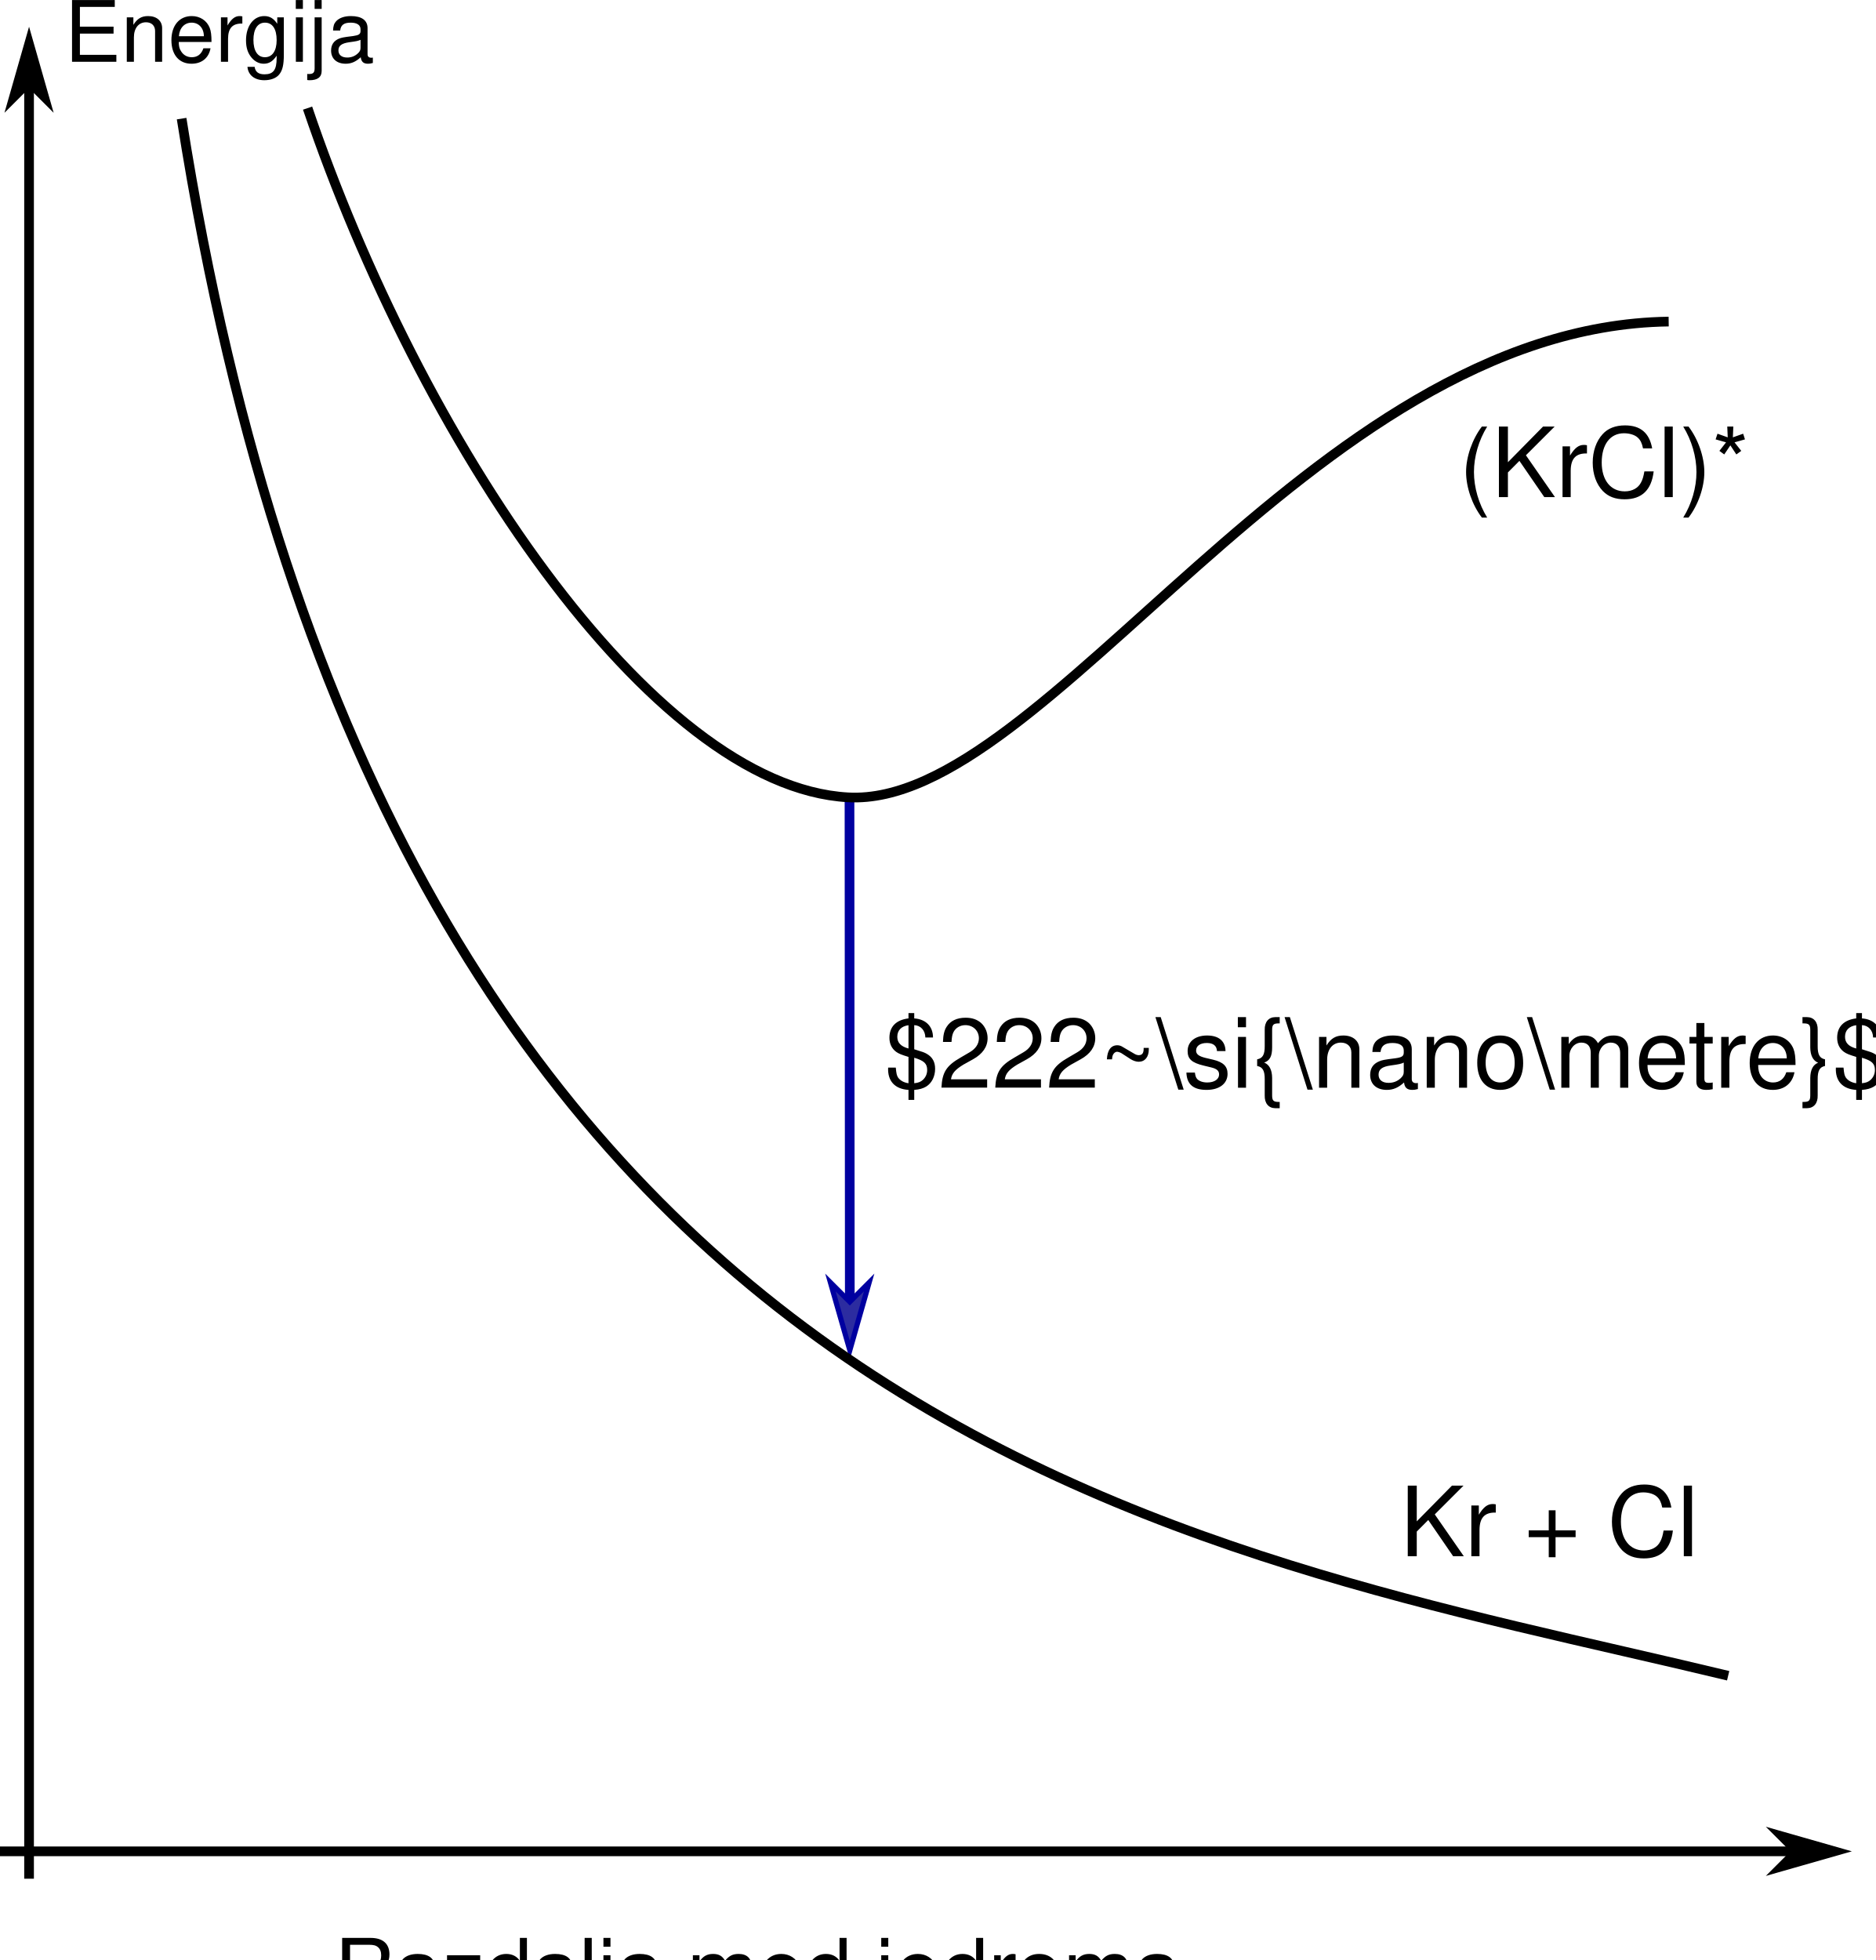
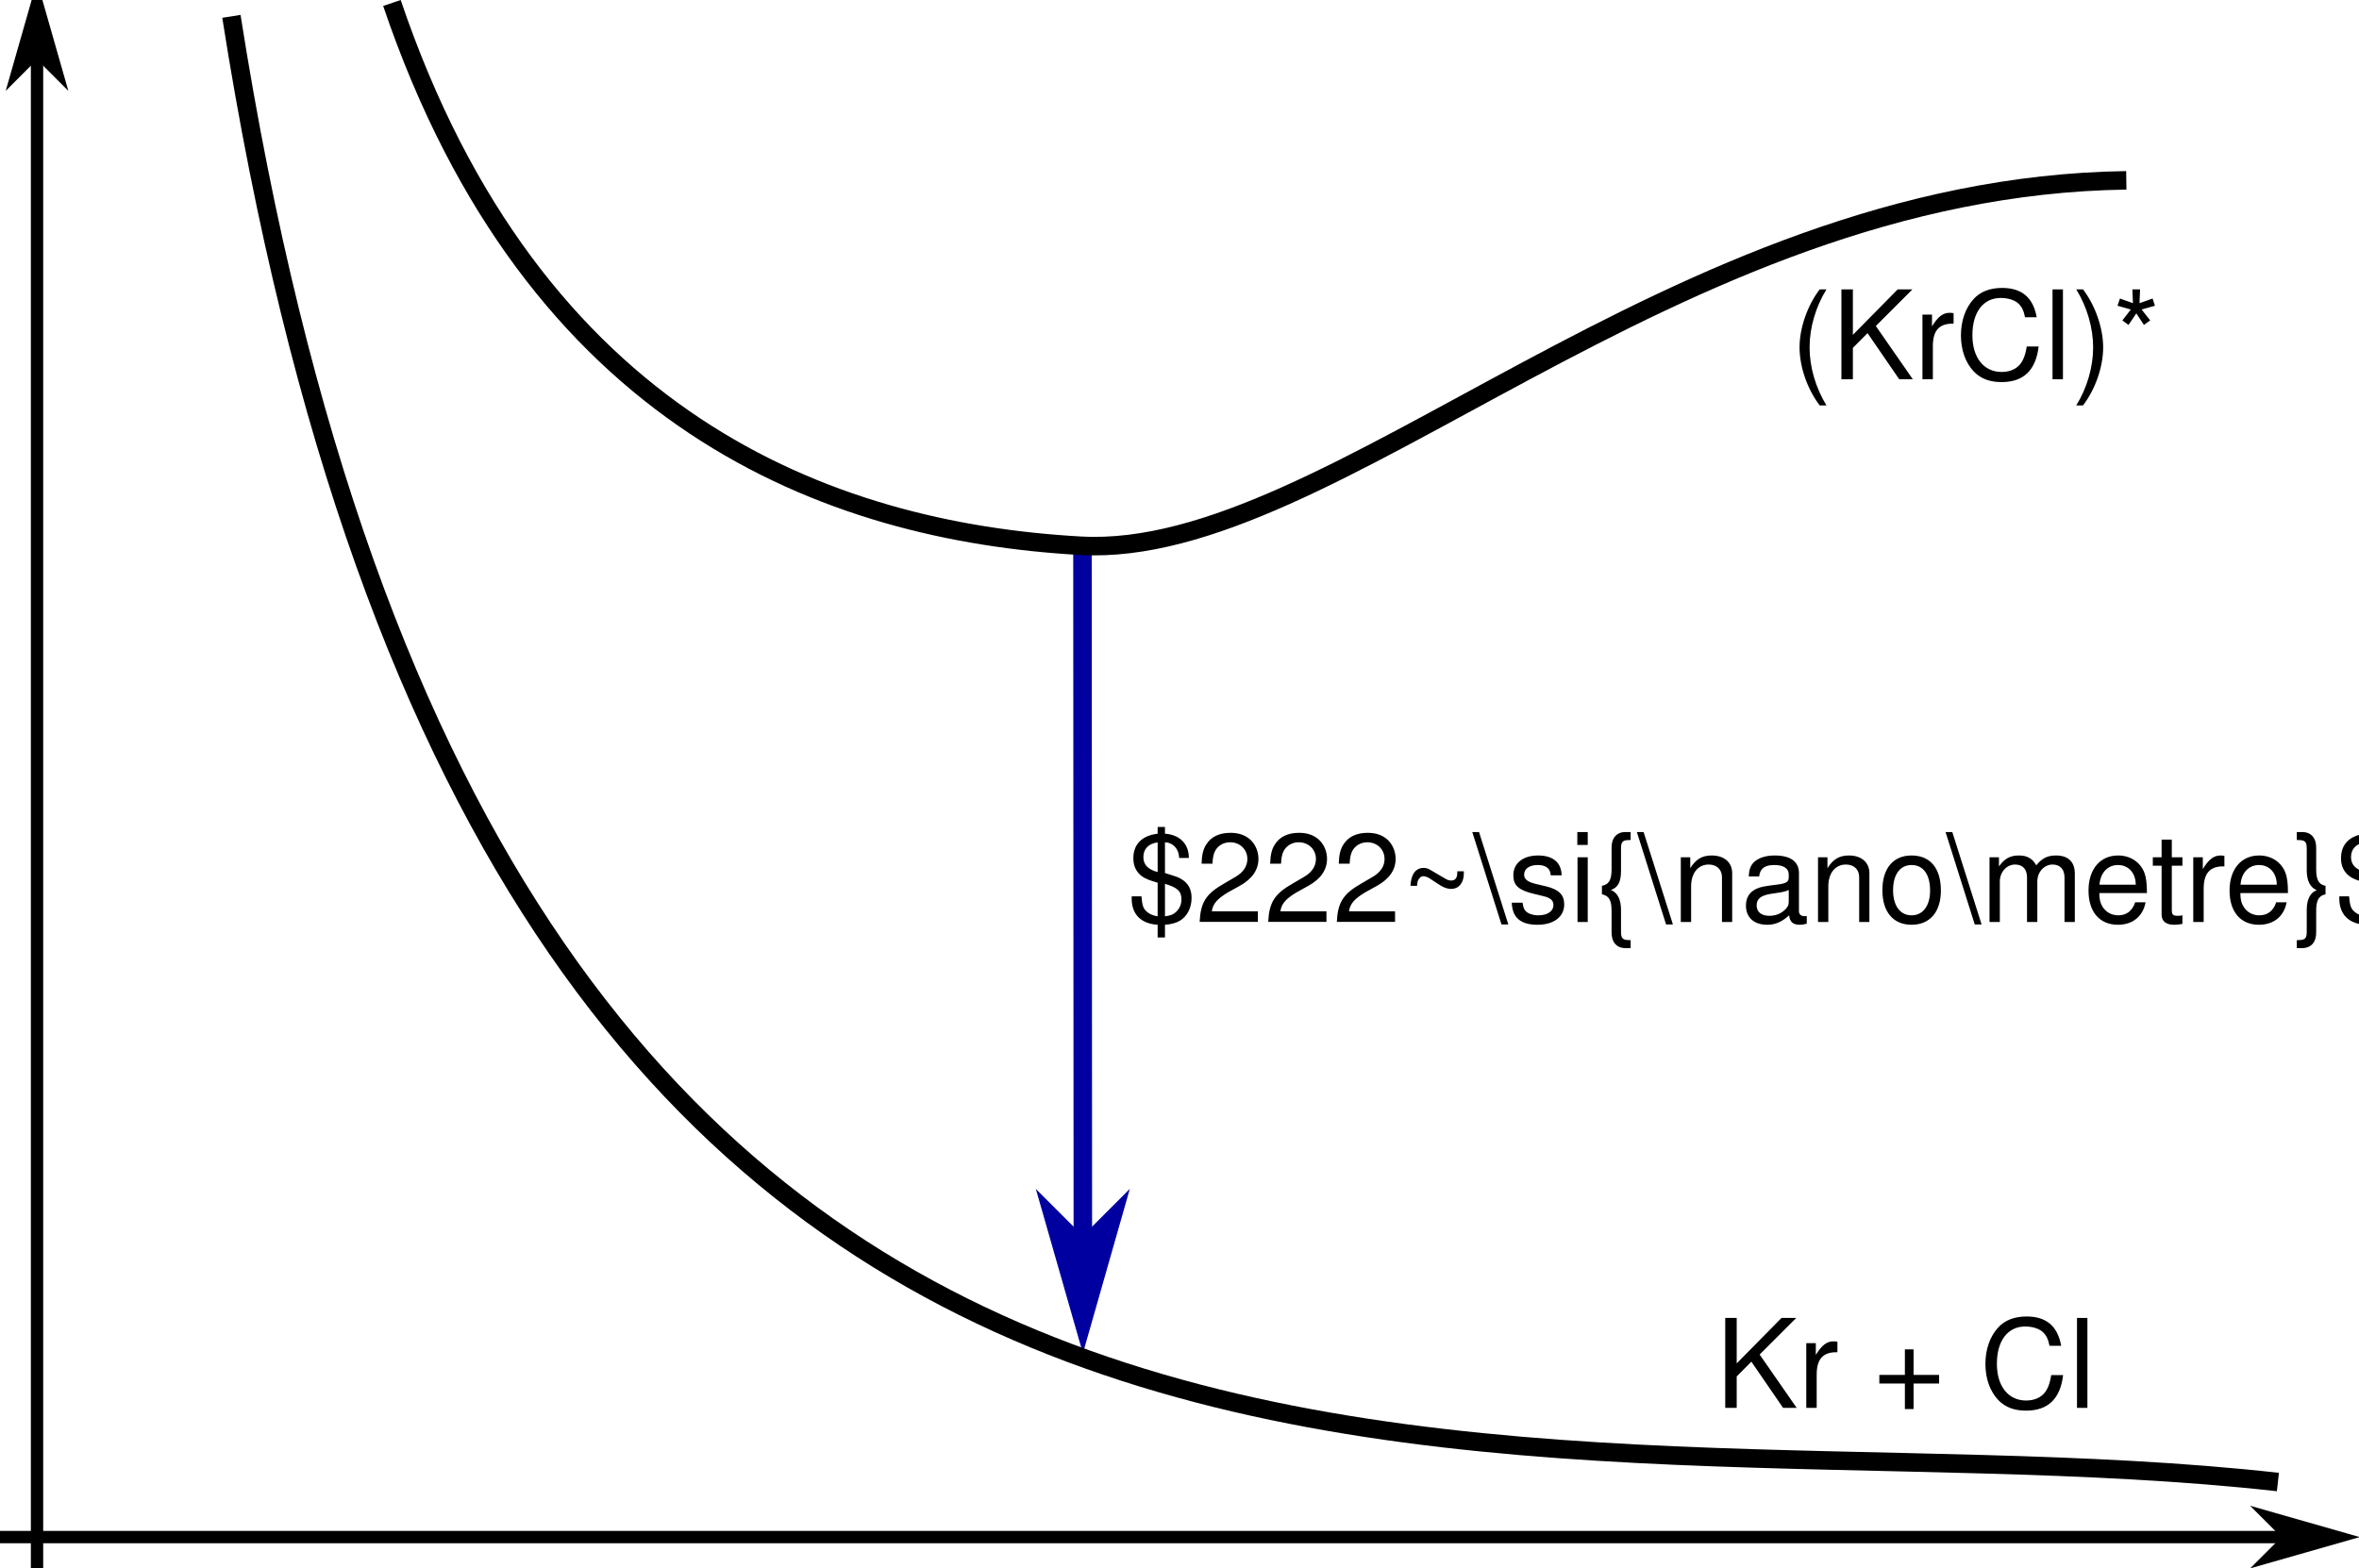
- <svg xmlns="http://www.w3.org/2000/svg" width="109.328mm" height="114.252mm" viewBox="0 0 387.382 404.83" id="svg3464" version="1.1">
+ <svg xmlns="http://www.w3.org/2000/svg" width="107.921mm" height="71.745mm" viewBox="0 0 382.397 254.214" id="svg3464" version="1.1">
  <defs id="defs3466">
    <marker orient="auto" refY="0" refX="0" id="Arrow1Mend-0-2-6" style="overflow:visible">
      <path id="path4180-2-2-1" d="M 0,0 5,-5 -12.5,0 5,5 0,0 Z" style="fill:#550000;fill-opacity:1;fill-rule:evenodd;stroke:#550000;stroke-width:1pt;stroke-opacity:1" transform="matrix(-0.4,0,0,-0.4,-4,0)" />
    </marker>
    <marker orient="auto" refY="0" refX="0" id="Arrow1Mend-0-2-6-9" style="overflow:visible">
      <path id="path4180-2-2-1-3" d="M 0,0 5,-5 -12.5,0 5,5 0,0 Z" style="fill:#23f600;fill-opacity:1;fill-rule:evenodd;stroke:#23f600;stroke-width:1pt;stroke-opacity:1" transform="matrix(-0.4,0,0,-0.4,-4,0)" />
    </marker>
    <marker orient="auto" refY="0" refX="0" id="Arrow1Mend-0-2-6-9-9" style="overflow:visible">
-       <path id="path4180-2-2-1-3-4" d="M 0,0 5,-5 -12.5,0 5,5 0,0 Z" style="fill:#2c2ca0;fill-opacity:1;fill-rule:evenodd;stroke:#0000a0;stroke-width:1pt;stroke-opacity:1" transform="matrix(-0.4,0,0,-0.4,-4,0)" />
+       <path id="path4180-2-2-1-3-4" d="M 0,0 5,-5 -12.5,0 5,5 0,0 Z" style="fill:#0000a0;fill-opacity:1;fill-rule:evenodd;stroke:#0000a0;stroke-width:1pt;stroke-opacity:1" transform="matrix(-0.4,0,0,-0.4,-4,0)" />
    </marker>
    <marker orient="auto" refY="0" refX="0" id="Arrow1Mend-0-2-6-9-9-0" style="overflow:visible">
      <path id="path4180-2-2-1-3-4-3" d="M 0,0 5,-5 -12.5,0 5,5 0,0 Z" style="fill:#000000;fill-opacity:1;fill-rule:evenodd;stroke:#000000;stroke-width:1pt;stroke-opacity:1" transform="matrix(-0.4,0,0,-0.4,-4,0)" />
    </marker>
    <marker orient="auto" refY="0" refX="0" id="Arrow1Mend-0-2-8" style="overflow:visible">
      <path id="path4180-2-2-4" d="M 0,0 5,-5 -12.5,0 5,5 0,0 Z" style="fill:#000000;fill-opacity:1;fill-rule:evenodd;stroke:#000000;stroke-width:1pt;stroke-opacity:1" transform="matrix(-0.4,0,0,-0.4,-4,0)" />
    </marker>
    <marker orient="auto" refY="0" refX="0" id="Arrow1Mend-0-2-9" style="overflow:visible">
      <path id="path4180-2-2-7" d="M 0,0 5,-5 -12.5,0 5,5 0,0 Z" style="fill:#000000;fill-opacity:1;fill-rule:evenodd;stroke:#000000;stroke-width:1pt;stroke-opacity:1" transform="matrix(-0.4,0,0,-0.4,-4,0)" />
    </marker>
    <marker orient="auto" refY="0" refX="0" id="Arrow1Mend-0-2" style="overflow:visible">
      <path id="path4180-2-2" d="M 0,0 5,-5 -12.5,0 5,5 0,0 Z" style="fill:#000000;fill-opacity:1;fill-rule:evenodd;stroke:#000000;stroke-width:1pt;stroke-opacity:1" transform="matrix(-0.4,0,0,-0.4,-4,0)" />
    </marker>
    <marker orient="auto" refY="0" refX="0" id="Arrow1Mend-0" style="overflow:visible">
      <path id="path4180-2" d="M 0,0 5,-5 -12.5,0 5,5 0,0 Z" style="fill:#000000;fill-opacity:1;fill-rule:evenodd;stroke:#000000;stroke-width:1pt;stroke-opacity:1" transform="matrix(-0.4,0,0,-0.4,-4,0)" />
    </marker>
    <marker orient="auto" refY="0" refX="0" id="Arrow1Mend-0-7" style="overflow:visible">
      <path id="path4180-2-5" d="M 0,0 5,-5 -12.5,0 5,5 0,0 Z" style="fill:#000000;fill-opacity:1;fill-rule:evenodd;stroke:#000000;stroke-width:1pt;stroke-opacity:1" transform="matrix(-0.4,0,0,-0.4,-4,0)" />
    </marker>
    <marker orient="auto" refY="0" refX="0" id="Arrow1Mend" style="overflow:visible">
      <path id="path4180" d="M 0,0 5,-5 -12.5,0 5,5 0,0 Z" style="fill:#000000;fill-opacity:1;fill-rule:evenodd;stroke:#000000;stroke-width:1pt;stroke-opacity:1" transform="matrix(-0.4,0,0,-0.4,-4,0)" />
    </marker>
    <marker orient="auto" refY="0" refX="0" id="Arrow1Mend-0-6" style="overflow:visible">
      <path id="path4180-2-7" d="M 0,0 5,-5 -12.5,0 5,5 0,0 Z" style="fill:#000000;fill-opacity:1;fill-rule:evenodd;stroke:#000000;stroke-width:1pt;stroke-opacity:1" transform="matrix(-0.4,0,0,-0.4,-4,0)" />
    </marker>
    <marker orient="auto" refY="0" refX="0" id="Arrow1Mend-0-6-5" style="overflow:visible">
      <path id="path4180-2-7-3" d="M 0,0 5,-5 -12.5,0 5,5 0,0 Z" style="fill:#000000;fill-opacity:1;fill-rule:evenodd;stroke:#000000;stroke-width:1pt;stroke-opacity:1" transform="matrix(-0.4,0,0,-0.4,-4,0)" />
    </marker>
    <marker orient="auto" refY="0" refX="0" id="Arrow1Mend-3" style="overflow:visible">
      <path id="path4180-6" d="M 0,0 5,-5 -12.5,0 5,5 0,0 Z" style="fill:#000000;fill-opacity:1;fill-rule:evenodd;stroke:#000000;stroke-width:1pt;stroke-opacity:1" transform="matrix(-0.4,0,0,-0.4,-4,0)" />
    </marker>
  </defs>
-   <g id="layer1" transform="translate(-143.1842,-169.1999)">
-     <path style="fill:none;fill-rule:evenodd;stroke:#000000;stroke-width:2;stroke-linecap:butt;stroke-linejoin:miter;stroke-miterlimit:4;stroke-dasharray:none;stroke-opacity:1;marker-end:url(#Arrow1Mend)" d="m 149.186,557.239 0,-378.577" id="path4165" />
-     <path style="fill:none;fill-rule:evenodd;stroke:#000000;stroke-width:2;stroke-linecap:butt;stroke-linejoin:miter;stroke-miterlimit:4;stroke-dasharray:none;stroke-opacity:1;marker-end:url(#Arrow1Mend-3)" d="m 143.184,551.585 378.577,0" id="path4165-7" />
-     <g id="g3383" style="stroke-width:2;stroke-miterlimit:4;stroke-dasharray:none">
-       <path id="path4165-3-8-2-1-7" d="m 318.654,334.325 0.068,111.768" style="fill:#2c2ca0;fill-rule:evenodd;stroke:#0000a0;stroke-width:2;stroke-linecap:butt;stroke-linejoin:miter;stroke-miterlimit:4;stroke-dasharray:none;stroke-dashoffset:0;stroke-opacity:1;marker-end:url(#Arrow1Mend-0-2-6-9-9)" />
-       <path id="path3555" d="m 180.697,193.7 c 43.197,274.762 208.515,294.868 319.451,321.619" style="fill:none;fill-rule:evenodd;stroke:#000000;stroke-width:2;stroke-linecap:butt;stroke-linejoin:miter;stroke-opacity:1;stroke-miterlimit:4;stroke-dasharray:none" />
-       <path id="path3557" d="m 206.716,191.532 c 22.993,67.796 70.71,140.084 111.642,142.358 40.932,2.274 95.269,-97.237 169.504,-98.271" style="fill:none;fill-rule:evenodd;stroke:#000000;stroke-width:2;stroke-linecap:butt;stroke-linejoin:miter;stroke-opacity:1;stroke-miterlimit:4;stroke-dasharray:none" />
-     </g>
-     <text xml:space="preserve" style="font-style:normal;font-variant:normal;font-weight:normal;font-stretch:normal;font-size:56px;line-height:125%;font-family:'Nimbus Sans L';-inkscape-font-specification:Sans;letter-spacing:0px;word-spacing:0px;fill:#000000;fill-opacity:1;stroke:none;stroke-width:1px;stroke-linecap:butt;stroke-linejoin:miter;stroke-opacity:1" x="156.486" y="181.957" id="text12643">
-       <tspan id="tspan12645" x="156.486" y="181.957" style="font-size:17.5px">Energija</tspan>
+   <g id="layer1" transform="translate(-143.1842,-206.3818)">
+     <path style="fill:none;fill-rule:evenodd;stroke:#000000;stroke-width:2;stroke-linecap:butt;stroke-linejoin:miter;stroke-miterlimit:4;stroke-dasharray:none;stroke-opacity:1;marker-end:url(#Arrow1Mend)" d="m 149.186,465.451 0,-258.17" id="path4165" />
+     <path style="fill:none;fill-rule:evenodd;stroke:#000000;stroke-width:2;stroke-linecap:butt;stroke-linejoin:miter;stroke-miterlimit:4;stroke-dasharray:none;stroke-opacity:1;marker-end:url(#Arrow1Mend-3)" d="m 143.184,455.585 378.577,0" id="path4165-7" />
+     <path style="fill:#0000a0;fill-opacity:1;fill-rule:evenodd;stroke:#0000a0;stroke-width:3;stroke-linecap:butt;stroke-linejoin:miter;stroke-miterlimit:4;stroke-dasharray:none;stroke-dashoffset:0;stroke-opacity:1;marker-end:url(#Arrow1Mend-0-2-6-9-9)" d="m 318.654,294.905 0.068,124.979" id="path4165-3-8-2-1-7" />
+     <path style="fill:none;fill-rule:evenodd;stroke:#000000;stroke-width:3;stroke-linecap:butt;stroke-linejoin:miter;stroke-miterlimit:4;stroke-dasharray:none;stroke-opacity:1" d="m 180.697,209.032 c 43.197,274.762 208.515,223.886 331.738,237.627" id="path3555" />
+     <path style="fill:none;fill-rule:evenodd;stroke:#000000;stroke-width:3;stroke-linecap:butt;stroke-linejoin:miter;stroke-miterlimit:4;stroke-dasharray:none;stroke-opacity:1" d="m 206.716,206.864 c 22.993,67.796 70.71,85.724 111.642,87.998 40.932,2.274 95.269,-58.209 169.504,-59.243" id="path3557" />
+     <g id="g4598" transform="translate(-42,-94)" />
+     <text xml:space="preserve" style="font-style:normal;font-variant:normal;font-weight:normal;font-stretch:normal;font-size:56px;line-height:125%;font-family:'Nimbus Sans L';-inkscape-font-specification:Sans;letter-spacing:0px;word-spacing:0px;fill:#000000;fill-opacity:1;stroke:none;stroke-width:1px;stroke-linecap:butt;stroke-linejoin:miter;stroke-opacity:1" x="41.376" y="226.355" id="text12643">
+       <tspan id="tspan12645" x="41.376" y="226.355" style="font-size:17.5px">Energija</tspan>
    </text>
-     <text xml:space="preserve" style="font-style:normal;font-variant:normal;font-weight:normal;font-stretch:normal;font-size:56px;line-height:125%;font-family:'Nimbus Sans L';-inkscape-font-specification:Sans;letter-spacing:0px;word-spacing:0px;fill:#000000;fill-opacity:1;stroke:none;stroke-width:1px;stroke-linecap:butt;stroke-linejoin:miter;stroke-opacity:1" x="421.269" y="490.631" id="text12647-1-6-2-5-8">
-       <tspan x="421.269" y="490.631" style="font-size:20px" id="tspan12743-8">  Kr + Cl</tspan>
+     <text xml:space="preserve" style="font-style:normal;font-variant:normal;font-weight:normal;font-stretch:normal;font-size:56px;line-height:125%;font-family:'Nimbus Sans L';-inkscape-font-specification:Sans;letter-spacing:0px;word-spacing:0px;fill:#000000;fill-opacity:1;stroke:none;stroke-width:1px;stroke-linecap:butt;stroke-linejoin:miter;stroke-opacity:1" x="421.269" y="434.631" id="text12647-1-6-2-5-8">
+       <tspan x="421.269" y="434.631" style="font-size:20px" id="tspan12743-8">Kr + Cl</tspan>
    </text>
-     <text xml:space="preserve" style="font-style:normal;font-variant:normal;font-weight:normal;font-stretch:normal;font-size:56px;line-height:125%;font-family:'Nimbus Sans L';-inkscape-font-specification:Sans;letter-spacing:0px;word-spacing:0px;fill:#000000;fill-opacity:1;stroke:none;stroke-width:1px;stroke-linecap:butt;stroke-linejoin:miter;stroke-opacity:1" x="325.839" y="393.861" id="text12647-1-6-2-5-5-3-4-3-7-9">
-       <tspan x="325.839" y="393.861" style="font-size:20px" id="tspan12743-9-7-5-6-5-3">$222~\si{\nano\metre}$</tspan>
+     <text xml:space="preserve" style="font-style:normal;font-variant:normal;font-weight:normal;font-stretch:normal;font-size:56px;line-height:125%;font-family:'Nimbus Sans L';-inkscape-font-specification:Sans;letter-spacing:0px;word-spacing:0px;fill:#000000;fill-opacity:1;stroke:none;stroke-width:1px;stroke-linecap:butt;stroke-linejoin:miter;stroke-opacity:1" x="325.839" y="355.861" id="text12647-1-6-2-5-5-3-4-3-7-9">
+       <tspan x="325.839" y="355.861" style="font-size:20px" id="tspan12743-9-7-5-6-5-3">$222~\si{\nano\metre}$</tspan>
    </text>
-     <g id="g4598" transform="translate(-42,12)">
-       <text id="text12643-5" y="570.215" x="254.236" style="font-style:normal;font-variant:normal;font-weight:normal;font-stretch:normal;font-size:56px;line-height:125%;font-family:'Nimbus Sans L';-inkscape-font-specification:Sans;letter-spacing:0px;word-spacing:0px;fill:#000000;fill-opacity:1;stroke:none;stroke-width:1px;stroke-linecap:butt;stroke-linejoin:miter;stroke-opacity:1" xml:space="preserve">
-         <tspan style="font-size:17.5px" y="570.215" x="254.236" id="tspan12645-3">Razdalja med jedroma</tspan>
-       </text>
-     </g>
-     <text xml:space="preserve" style="font-style:normal;font-variant:normal;font-weight:normal;font-stretch:normal;font-size:56px;line-height:125%;font-family:'Nimbus Sans L';-inkscape-font-specification:Sans;letter-spacing:0px;word-spacing:0px;fill:#000000;fill-opacity:1;stroke:none;stroke-width:1px;stroke-linecap:butt;stroke-linejoin:miter;stroke-opacity:1" x="433.44" y="271.877" id="text12647-1-6-2-5-8-3">
-       <tspan x="433.44" y="271.877" style="font-size:20px" id="tspan12743-8-6">  (KrCl)*</tspan>
+     <text id="text12643-5" y="458.75" x="537.134" style="font-style:normal;font-variant:normal;font-weight:normal;font-stretch:normal;font-size:56px;line-height:125%;font-family:'Nimbus Sans L';-inkscape-font-specification:Sans;letter-spacing:0px;word-spacing:0px;fill:#000000;fill-opacity:1;stroke:none;stroke-width:1px;stroke-linecap:butt;stroke-linejoin:miter;stroke-opacity:1" xml:space="preserve">
+       <tspan style="font-size:17.5px" y="458.75" x="537.134" id="tspan12645-3">Razdalja med jedroma</tspan>
+     </text>
+     <text xml:space="preserve" style="font-style:normal;font-variant:normal;font-weight:normal;font-stretch:normal;font-size:56px;line-height:125%;font-family:'Nimbus Sans L';-inkscape-font-specification:Sans;letter-spacing:0px;word-spacing:0px;fill:#000000;fill-opacity:1;stroke:none;stroke-width:1px;stroke-linecap:butt;stroke-linejoin:miter;stroke-opacity:1" x="433.44" y="267.877" id="text12647-1-6-2-5-8-3">
+       <tspan x="433.44" y="267.877" style="font-size:20px" id="tspan12743-8-6">(KrCl)*</tspan>
    </text>
    <text xml:space="preserve" style="font-style:normal;font-variant:normal;font-weight:normal;font-stretch:normal;font-size:25px;line-height:125%;font-family:msbm10;-inkscape-font-specification:msbm10;letter-spacing:0px;word-spacing:0px;fill:#000000;fill-opacity:1;stroke:none;stroke-width:1px;stroke-linecap:butt;stroke-linejoin:miter;stroke-opacity:1" x="280.505" y="62.33" id="text4417">
      <tspan id="tspan4419" x="280.505" y="62.33" />
    </text>
  </g>
</svg>
